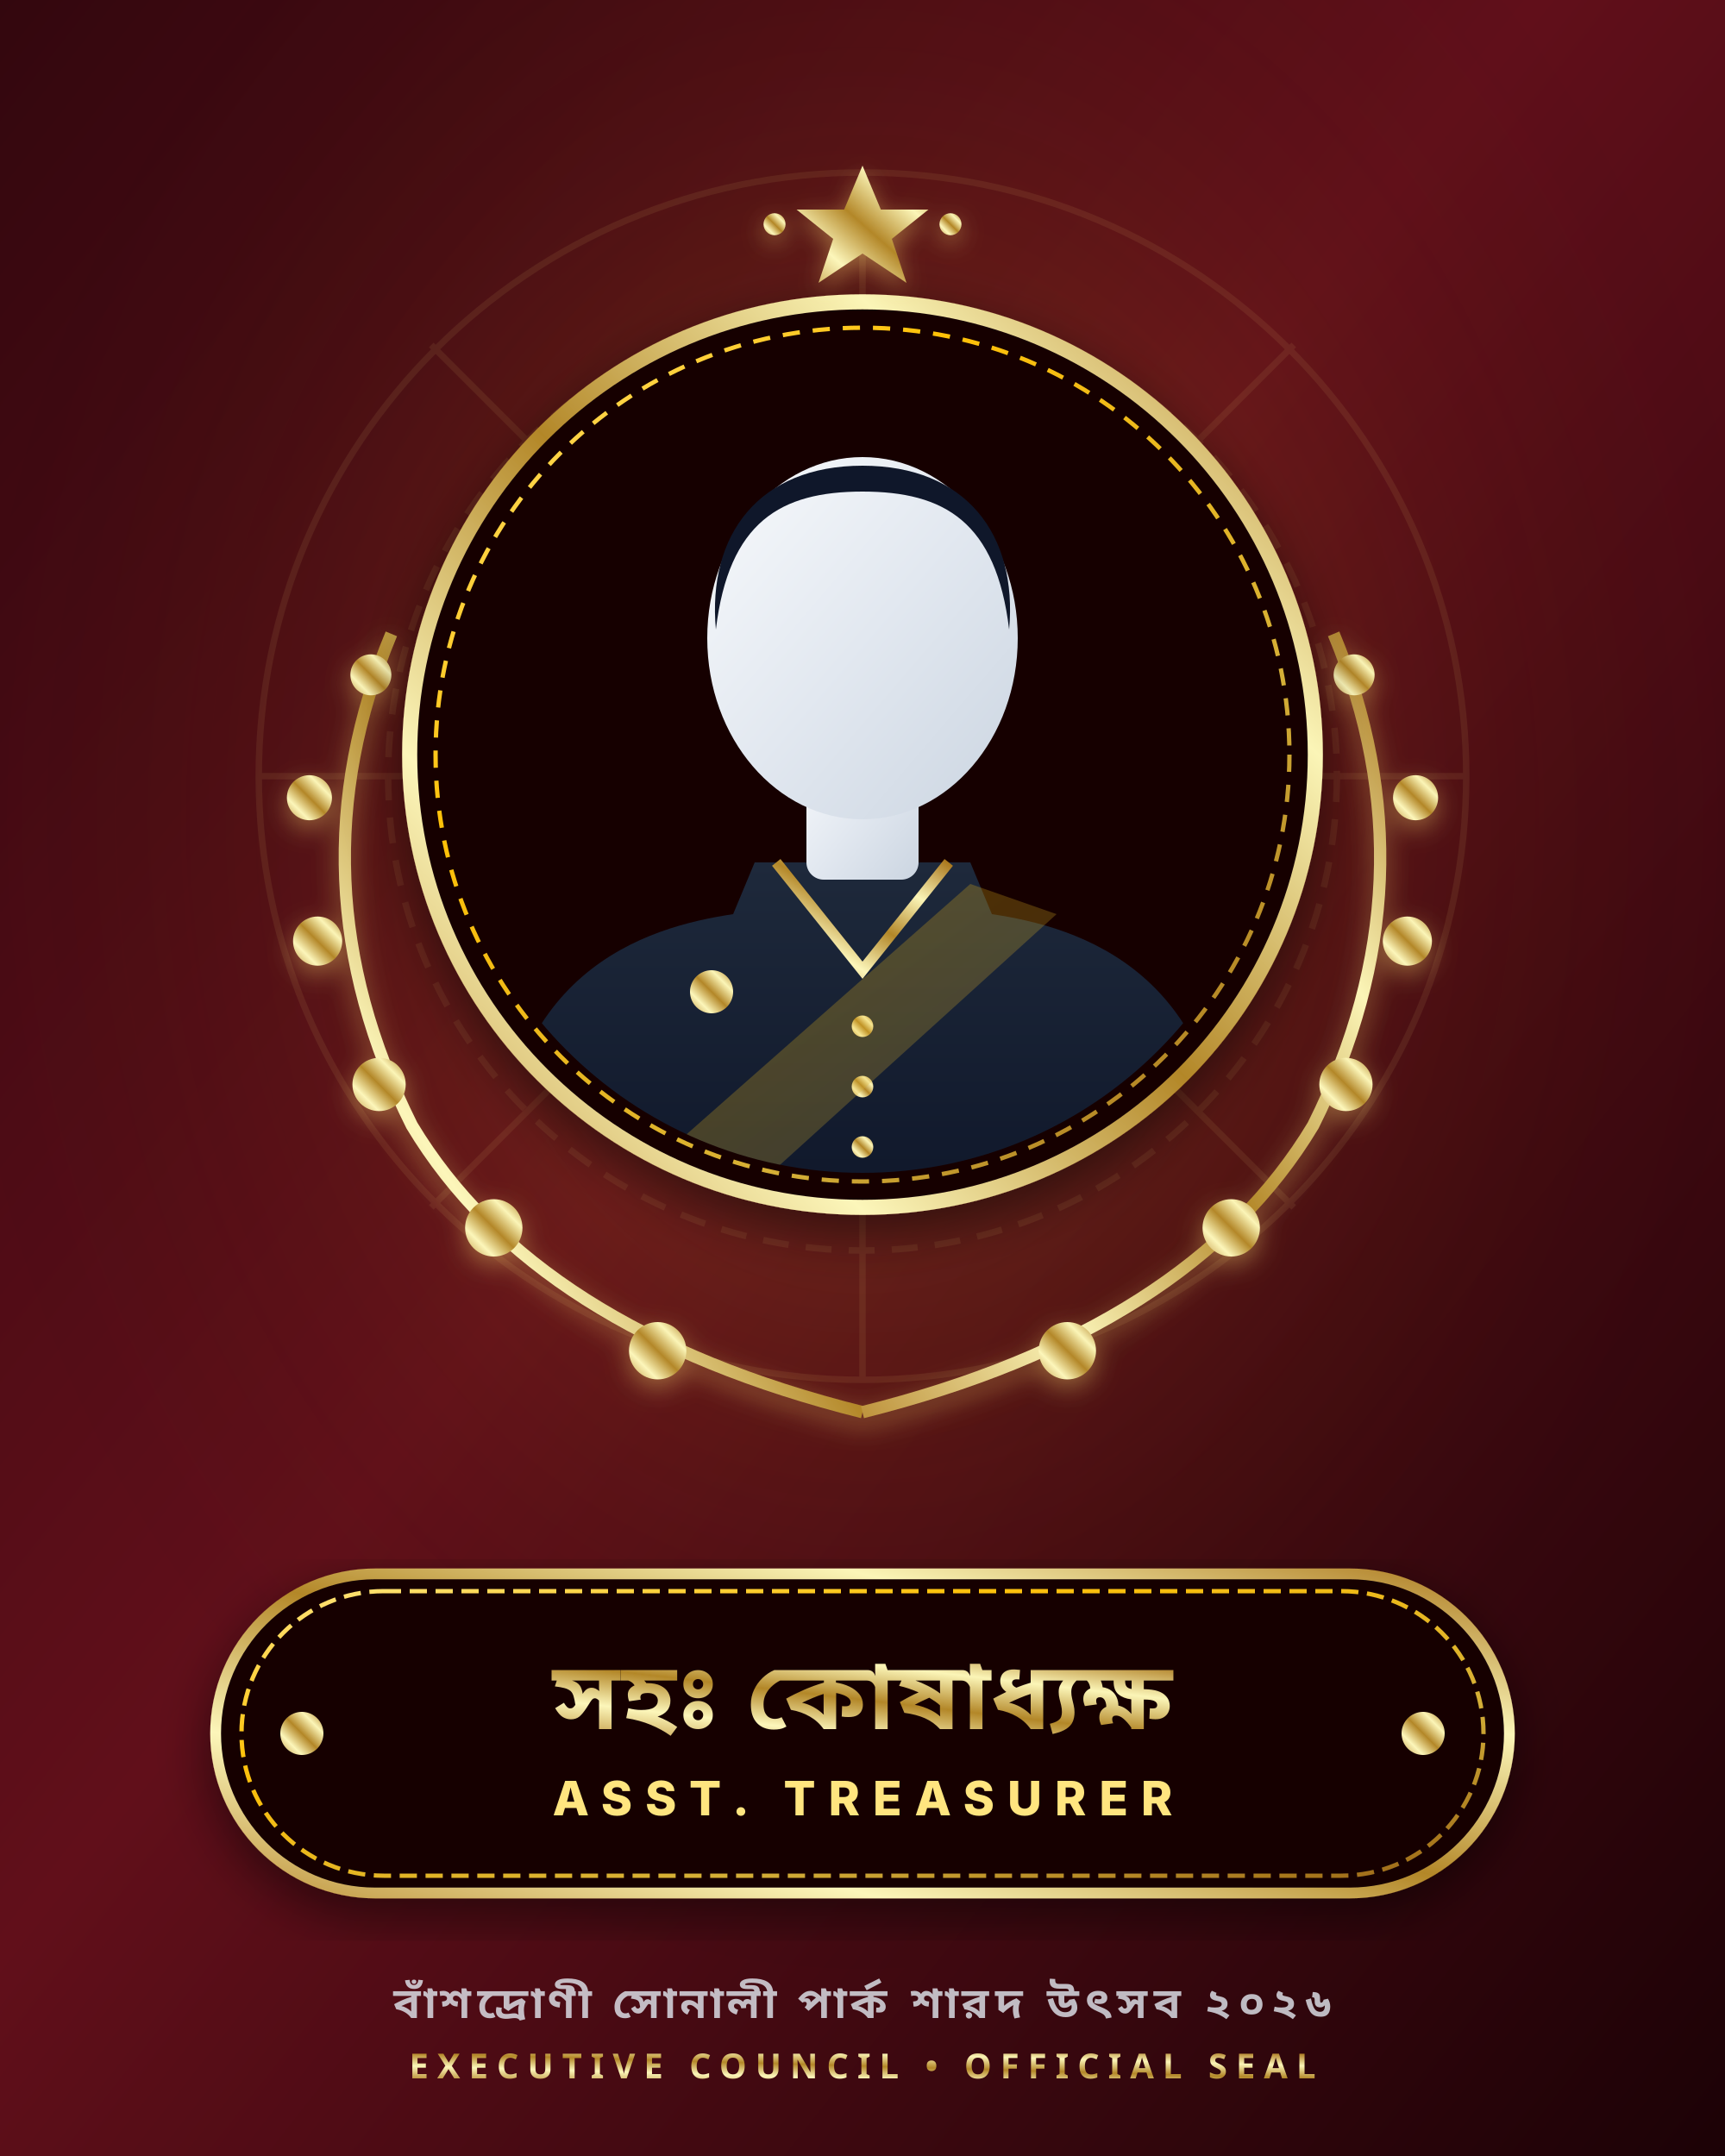
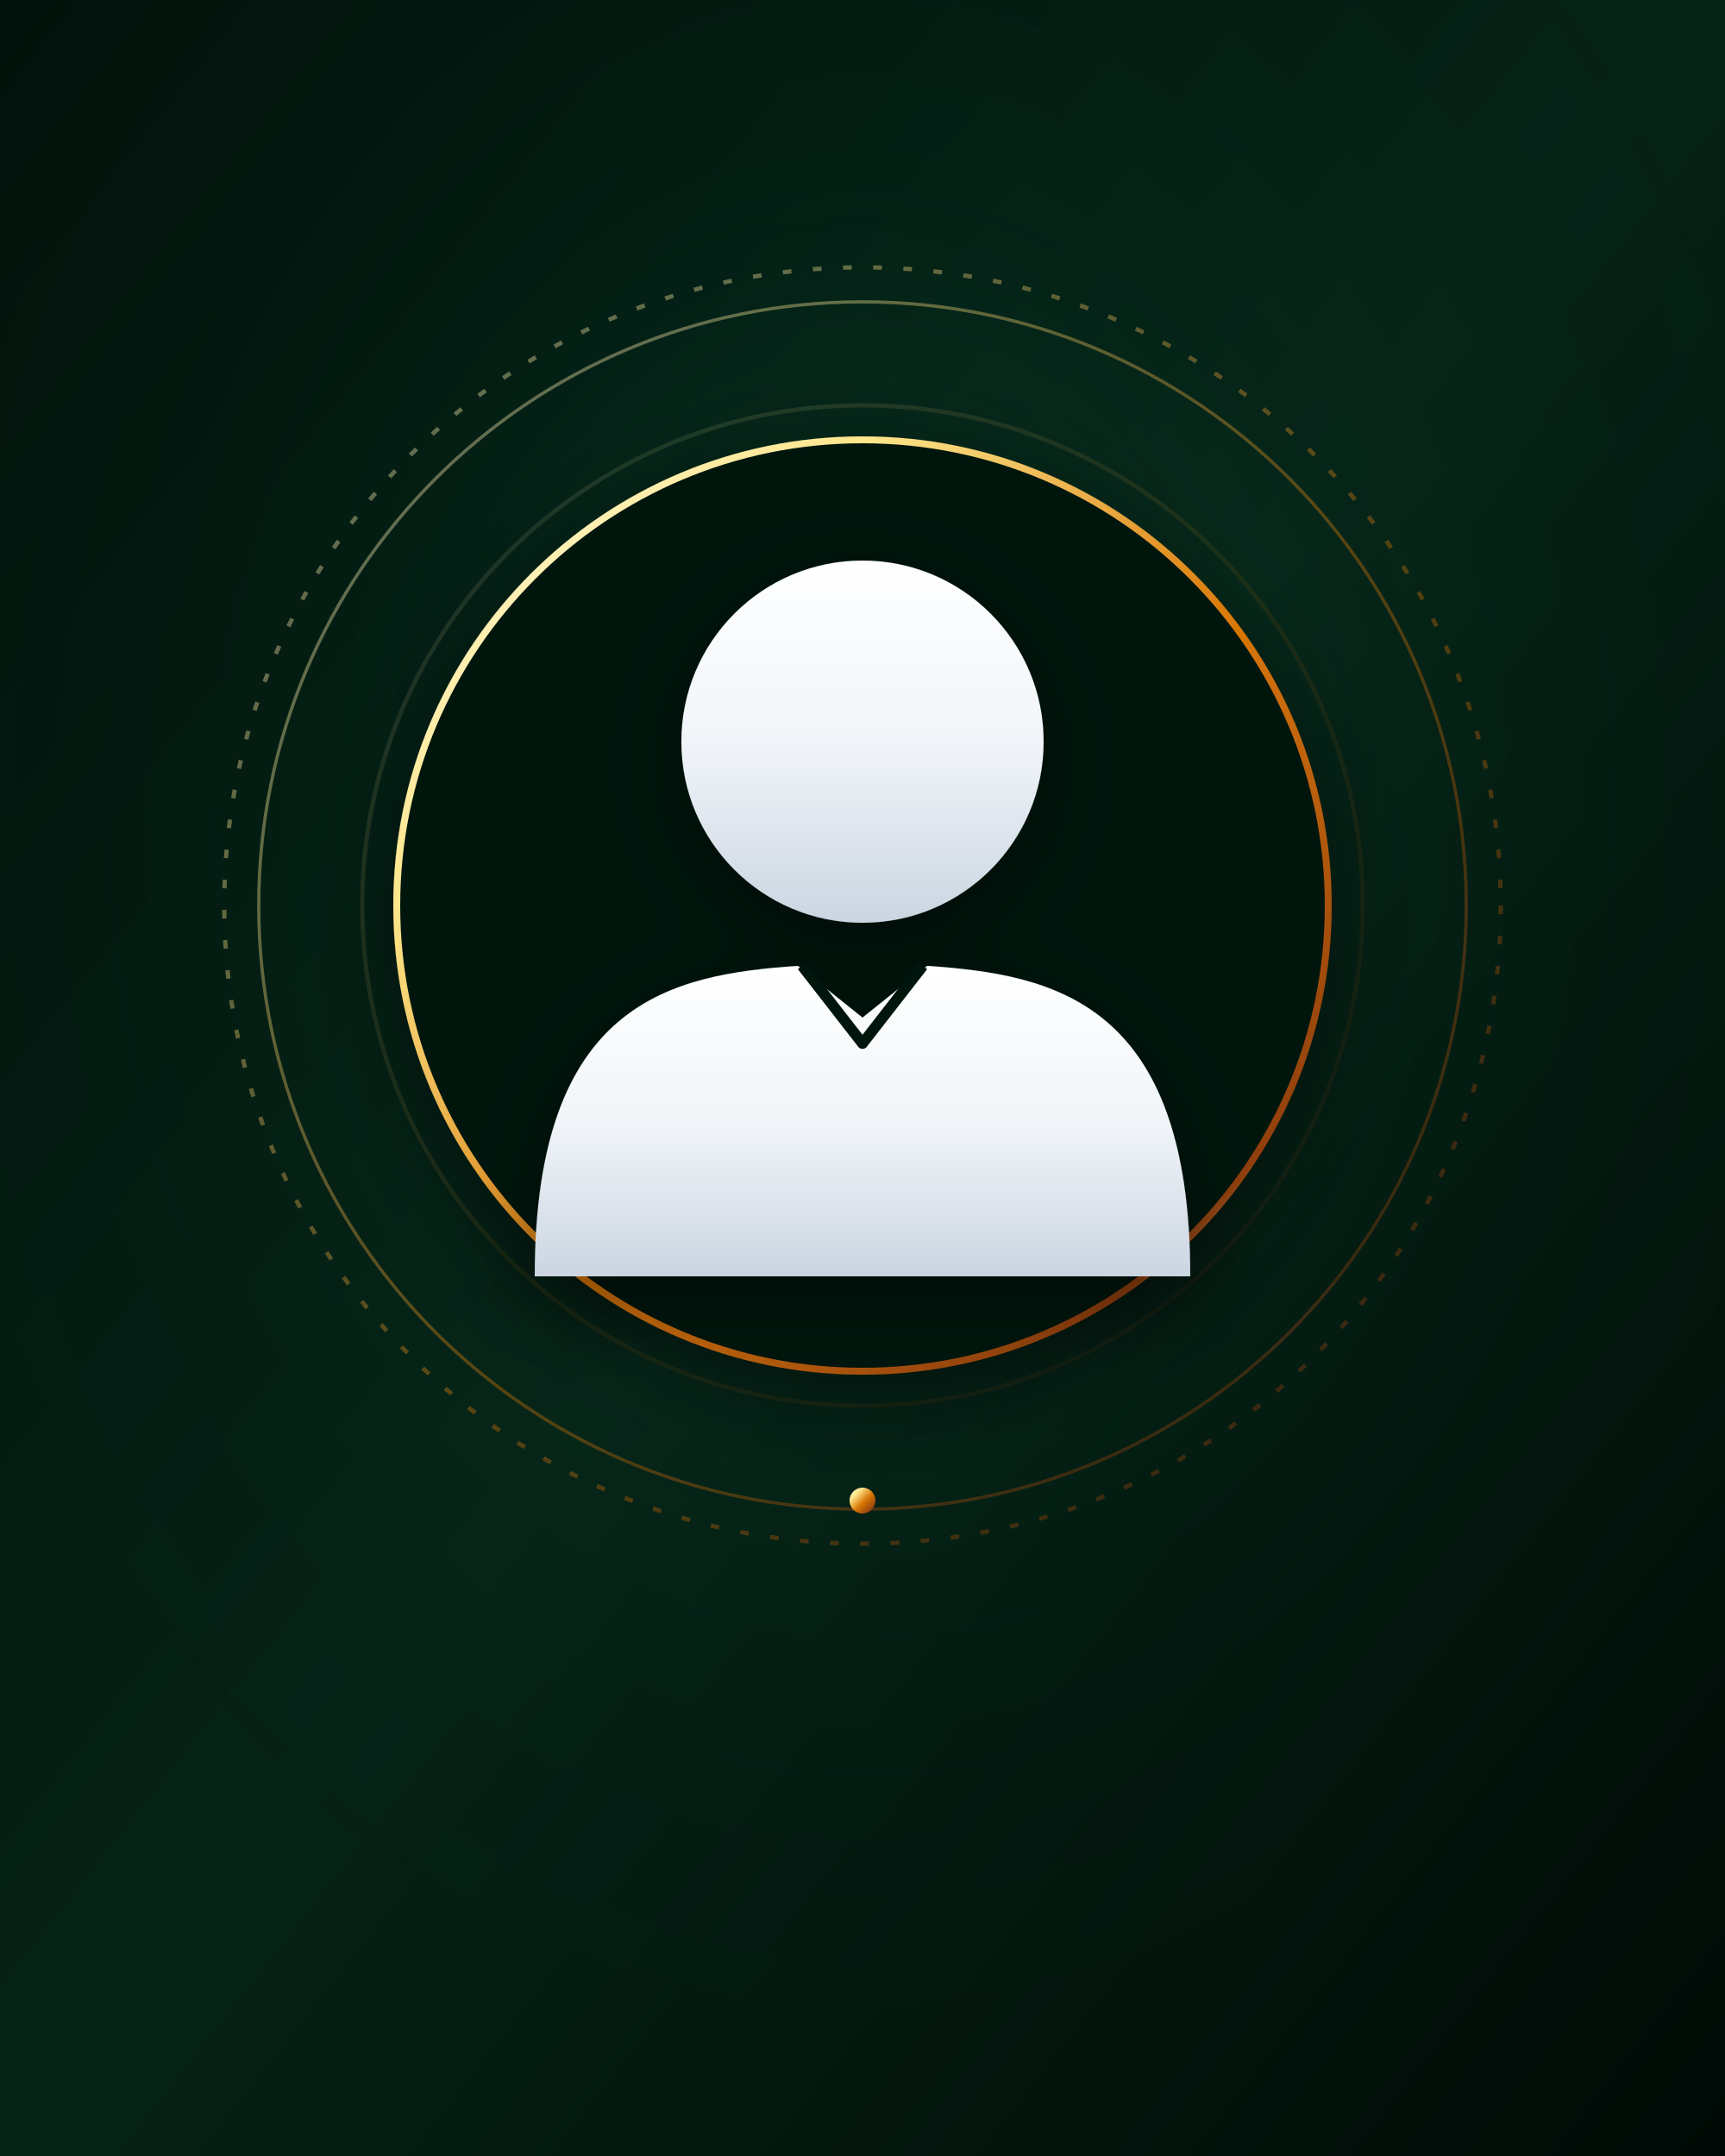
<svg xmlns="http://www.w3.org/2000/svg" viewBox="0 0 400 500" width="400" height="500">
  <defs>
-     <linearGradient id="bgGradATr" x1="0%" y1="0%" x2="100%" y2="100%">
-       <stop offset="0%" stop-color="#33070E" />
-       <stop offset="45%" stop-color="#610F1A" />
-       <stop offset="100%" stop-color="#1C0206" />
+     <linearGradient id="asstTreaBg" x1="0%" y1="0%" x2="100%" y2="100%">
+       <stop offset="0%" stop-color="#02110b" />
+       <stop offset="50%" stop-color="#062216" />
+       <stop offset="100%" stop-color="#010a06" />
    </linearGradient>
-     <radialGradient id="spotlightATr" cx="50%" cy="38%" r="55%">
-       <stop offset="0%" stop-color="#FFDF73" stop-opacity="0.22" />
-       <stop offset="50%" stop-color="#B8860B" stop-opacity="0.08" />
+     <radialGradient id="asstTreaSpotlight" cx="50%" cy="38%" r="65%">
+       <stop offset="0%" stop-color="#10b981" stop-opacity="0.18" />
+       <stop offset="45%" stop-color="#047857" stop-opacity="0.05" />
      <stop offset="100%" stop-color="#000000" stop-opacity="0" />
    </radialGradient>
-     <linearGradient id="goldBaseATr" x1="0%" y1="0%" x2="100%" y2="100%">
-       <stop offset="0%" stop-color="#FFE57F" />
-       <stop offset="30%" stop-color="#FFC107" />
-       <stop offset="70%" stop-color="#D4AF37" />
-       <stop offset="100%" stop-color="#996515" />
+     <linearGradient id="asstTreaGold" x1="0%" y1="0%" x2="100%" y2="100%">
+       <stop offset="0%" stop-color="#fffbeb" />
+       <stop offset="25%" stop-color="#fde68a" />
+       <stop offset="55%" stop-color="#d97706" />
+       <stop offset="85%" stop-color="#92400e" />
+       <stop offset="100%" stop-color="#fef3c7" />
    </linearGradient>
-     <linearGradient id="goldLightATr" x1="0%" y1="100%" x2="100%" y2="0%">
-       <stop offset="0%" stop-color="#BF953F" />
-       <stop offset="25%" stop-color="#FCF6BA" />
-       <stop offset="50%" stop-color="#B38728" />
-       <stop offset="75%" stop-color="#FBF5B7" />
-       <stop offset="100%" stop-color="#AA771C" />
+     <linearGradient id="asstTreaSil" x1="0%" y1="0%" x2="0%" y2="100%">
+       <stop offset="0%" stop-color="#ffffff" />
+       <stop offset="50%" stop-color="#f1f5f9" />
+       <stop offset="100%" stop-color="#cbd5e1" />
    </linearGradient>
-     <linearGradient id="silhouetteGradATr" x1="0%" y1="0%" x2="100%" y2="100%">
-       <stop offset="0%" stop-color="#F8FAFC" />
-       <stop offset="50%" stop-color="#E2E8F0" />
-       <stop offset="100%" stop-color="#CBD5E1" />
-     </linearGradient>
-     <linearGradient id="suitGradATr" x1="0%" y1="0%" x2="0%" y2="100%">
-       <stop offset="0%" stop-color="#1E293B" />
-       <stop offset="100%" stop-color="#0F172A" />
-     </linearGradient>
-     <filter id="goldGlowATr" x="-20%" y="-20%" width="140%" height="140%">
-       <feDropShadow dx="0" dy="2" stdDeviation="3" flood-color="#FFDF73" flood-opacity="0.4" />
-     </filter>
-     <filter id="cardShadowATr" x="-10%" y="-10%" width="120%" height="125%">
-       <feDropShadow dx="0" dy="4" stdDeviation="6" flood-color="#000000" flood-opacity="0.5" />
+     <filter id="asstTreaShadow" x="-20%" y="-20%" width="140%" height="140%">
+       <feDropShadow dx="0" dy="5" stdDeviation="10" flood-color="#000000" flood-opacity="0.5" />
    </filter>
  </defs>
-   <rect width="400" height="500" fill="url(#bgGradATr)" />
-   <rect width="400" height="500" fill="url(#spotlightATr)" />
-   <g opacity="0.08" stroke="#FFE57F" stroke-width="1.5" fill="none">
-     <circle cx="200" cy="180" r="140" />
-     <circle cx="200" cy="180" r="110" stroke-dasharray="6,4" />
-     <circle cx="200" cy="180" r="80" />
-     <path d="M 200,40 L 200,320 M 60,180 L 340,180 M 100,80 L 300,280 M 100,280 L 300,80" />
+   <rect width="400" height="500" fill="url(#asstTreaBg)" />
+   <rect width="400" height="500" fill="url(#asstTreaSpotlight)" />
+   <g opacity="0.38" stroke="url(#asstTreaGold)" stroke-width="1" fill="none">
+     <circle cx="200" cy="210" r="148" stroke-dasharray="2,5" />
+     <circle cx="200" cy="210" r="140" stroke-width="0.75" />
+     <circle cx="200" cy="210" r="116" stroke-opacity="0.3" />
  </g>
-   <g transform="translate(200, 185) scale(0.95)" filter="url(#goldGlowATr)">
-     <path d="M -115,-40 Q -140,20 -110,80 Q -80,130 0,150" fill="none" stroke="url(#goldLightATr)" stroke-width="3" />
-     <circle cx="-120" cy="-30" r="5" fill="url(#goldLightATr)" />
-     <circle cx="-135" cy="0" r="5.5" fill="url(#goldLightATr)" />
-     <circle cx="-133" cy="35" r="6" fill="url(#goldLightATr)" />
-     <circle cx="-118" cy="70" r="6.5" fill="url(#goldLightATr)" />
-     <circle cx="-90" cy="105" r="7" fill="url(#goldLightATr)" />
-     <circle cx="-50" cy="135" r="7" fill="url(#goldLightATr)" />
-     <path d="M 115,-40 Q 140,20 110,80 Q 80,130 0,150" fill="none" stroke="url(#goldLightATr)" stroke-width="3" />
-     <circle cx="120" cy="-30" r="5" fill="url(#goldLightATr)" />
-     <circle cx="135" cy="0" r="5.5" fill="url(#goldLightATr)" />
-     <circle cx="133" cy="35" r="6" fill="url(#goldLightATr)" />
-     <circle cx="118" cy="70" r="6.5" fill="url(#goldLightATr)" />
-     <circle cx="90" cy="105" r="7" fill="url(#goldLightATr)" />
-     <circle cx="50" cy="135" r="7" fill="url(#goldLightATr)" />
+   <circle cx="200" cy="210" r="108" fill="#03160e" stroke="url(#asstTreaGold)" stroke-width="1.6" filter="url(#asstTreaShadow)" />
+   <g filter="url(#asstTreaShadow)">
+     <circle cx="200" cy="172" r="42" fill="url(#asstTreaSil)" />
+     <path d="M 124 296 C 124 232, 156 226, 185 224 L 200 236 L 215 224 C 244 226, 276 232, 276 296 Z" fill="url(#asstTreaSil)" />
+     <path d="M 186 224 L 200 242 L 214 224" stroke="#03160e" stroke-width="2.5" fill="none" stroke-linejoin="round" />
  </g>
-   <circle cx="200" cy="175" r="105" fill="#160205" stroke="url(#goldLightATr)" stroke-width="3.5" filter="url(#cardShadowATr)" />
-   <circle cx="200" cy="175" r="99" fill="none" stroke="url(#goldBaseATr)" stroke-width="1" stroke-dasharray="4,3" />
-   <g id="executiveSilhouetteATr">
-     <clipPath id="medallionClipATr">
-       <circle cx="200" cy="175" r="97" />
-     </clipPath>
-     <g clip-path="url(#medallionClipATr)">
-       <path d="M 115,280 C 115,225 150,215 170,212 L 175,200 L 225,200 L 230,212 C 250,215 285,225 285,280 Z" fill="url(#suitGradATr)" />
-       <path d="M 180,200 L 200,225 L 220,200" fill="none" stroke="url(#goldLightATr)" stroke-width="2.5" />
-       <line x1="200" y1="225" x2="200" y2="280" stroke="url(#goldLightATr)" stroke-width="2" />
-       <circle cx="200" cy="238" r="2.5" fill="url(#goldLightATr)" />
-       <circle cx="200" cy="252" r="2.5" fill="url(#goldLightATr)" />
-       <circle cx="200" cy="266" r="2.5" fill="url(#goldLightATr)" />
-       <path d="M 140,280 L 225,205 L 245,212 L 170,280 Z" fill="url(#goldBaseATr)" opacity="0.25" />
-       <rect x="187" y="172" width="26" height="32" rx="4" fill="url(#silhouetteGradATr)" />
-       <ellipse cx="200" cy="148" rx="36" ry="42" fill="url(#silhouetteGradATr)" />
-       <path d="M 166,146 C 164,124 176,108 200,108 C 224,108 236,124 234,146 C 231,121 219,114 200,114 C 181,114 169,121 166,146 Z" fill="#0F172A" />
-       <circle cx="165" cy="230" r="5" fill="url(#goldLightATr)" />
-     </g>
-   </g>
-   <g transform="translate(200, 52) scale(0.85)" filter="url(#goldGlowATr)">
-     <polygon points="0,-16 5,-4 18,-4 8,4 12,16 0,8 -12,16 -8,4 -18,-4 -5,-4" fill="url(#goldLightATr)" />
-     <circle cx="-24" cy="0" r="3" fill="url(#goldLightATr)" />
-     <circle cx="24" cy="0" r="3" fill="url(#goldLightATr)" />
-   </g>
-   <g transform="translate(200, 365)" filter="url(#cardShadowATr)">
-     <rect x="-150" y="0" width="300" height="74" rx="37" fill="#160205" stroke="url(#goldLightATr)" stroke-width="2.5" />
-     <rect x="-144" y="4" width="288" height="66" rx="33" fill="none" stroke="url(#goldBaseATr)" stroke-width="1" stroke-dasharray="4,2" />
-     <circle cx="-130" cy="37" r="5" fill="url(#goldLightATr)" />
-     <circle cx="130" cy="37" r="5" fill="url(#goldLightATr)" />
-     <text x="0" y="36" font-family="'Noto Sans Bengali', 'Hind Siliguri', 'Mukti', sans-serif" font-size="22" font-weight="900" fill="url(#goldLightATr)" text-anchor="middle" letter-spacing="0.5">
-       সহঃ কোষাধ্যক্ষ
-     </text>
-     <text x="0" y="56" font-family="system-ui, -apple-system, sans-serif" font-size="11" font-weight="800" fill="#FFE57F" text-anchor="middle" letter-spacing="3">
-       ASST. TREASURER
-     </text>
-   </g>
-   <g transform="translate(200, 468)">
-     <text x="0" y="0" font-family="'Noto Sans Bengali', sans-serif" font-size="10" font-weight="700" fill="#E2E8F0" text-anchor="middle" opacity="0.8" letter-spacing="1.5">
-       বাঁশদ্রোণী সোনালী পার্ক শারদ উৎসব ২০২৬
-     </text>
-     <text x="0" y="14" font-family="system-ui, sans-serif" font-size="8" font-weight="700" fill="url(#goldLightATr)" text-anchor="middle" letter-spacing="2">
-       EXECUTIVE COUNCIL • OFFICIAL SEAL
-     </text>
+   <g transform="translate(200, 348)">
+     <circle cx="0" cy="0" r="3" fill="url(#asstTreaGold)" />
  </g>
</svg>
